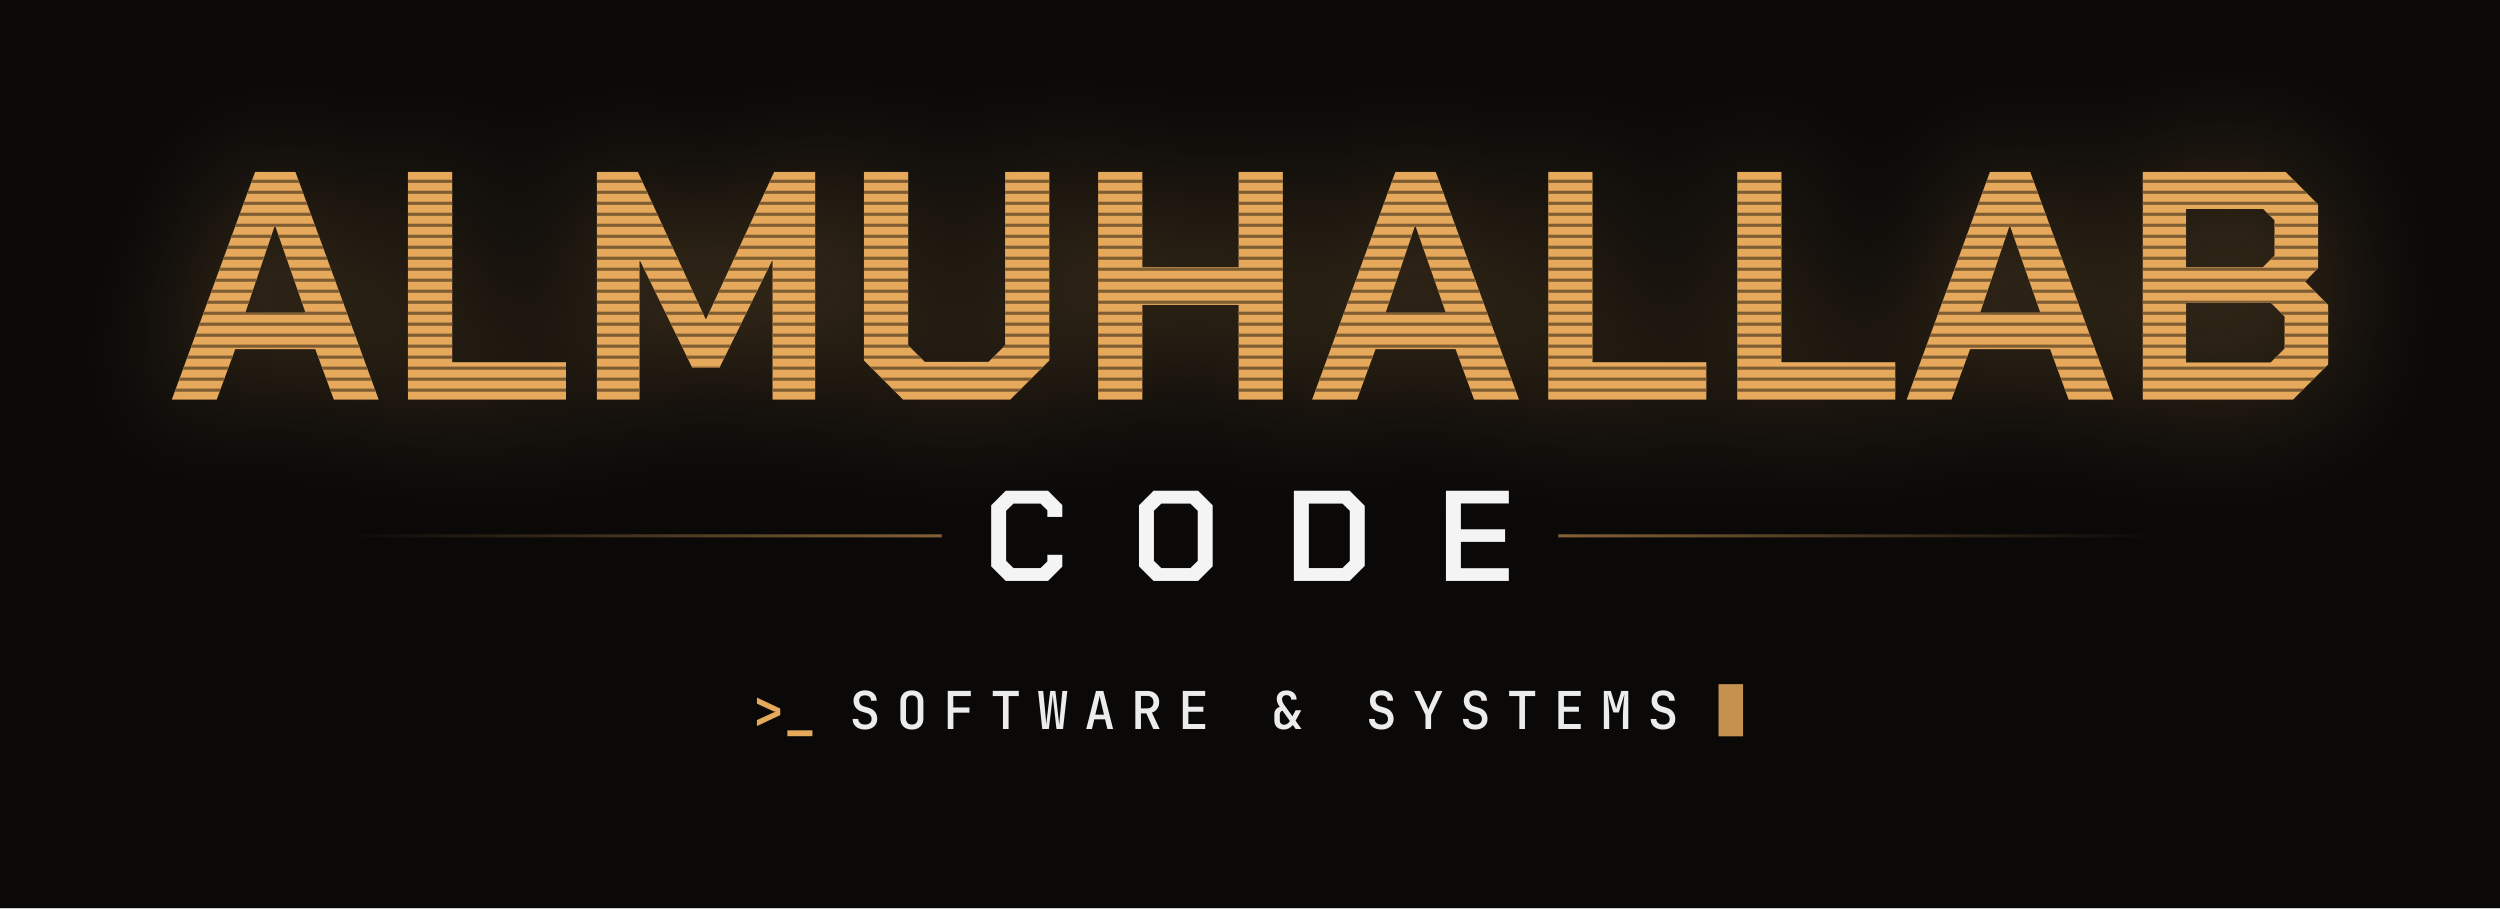
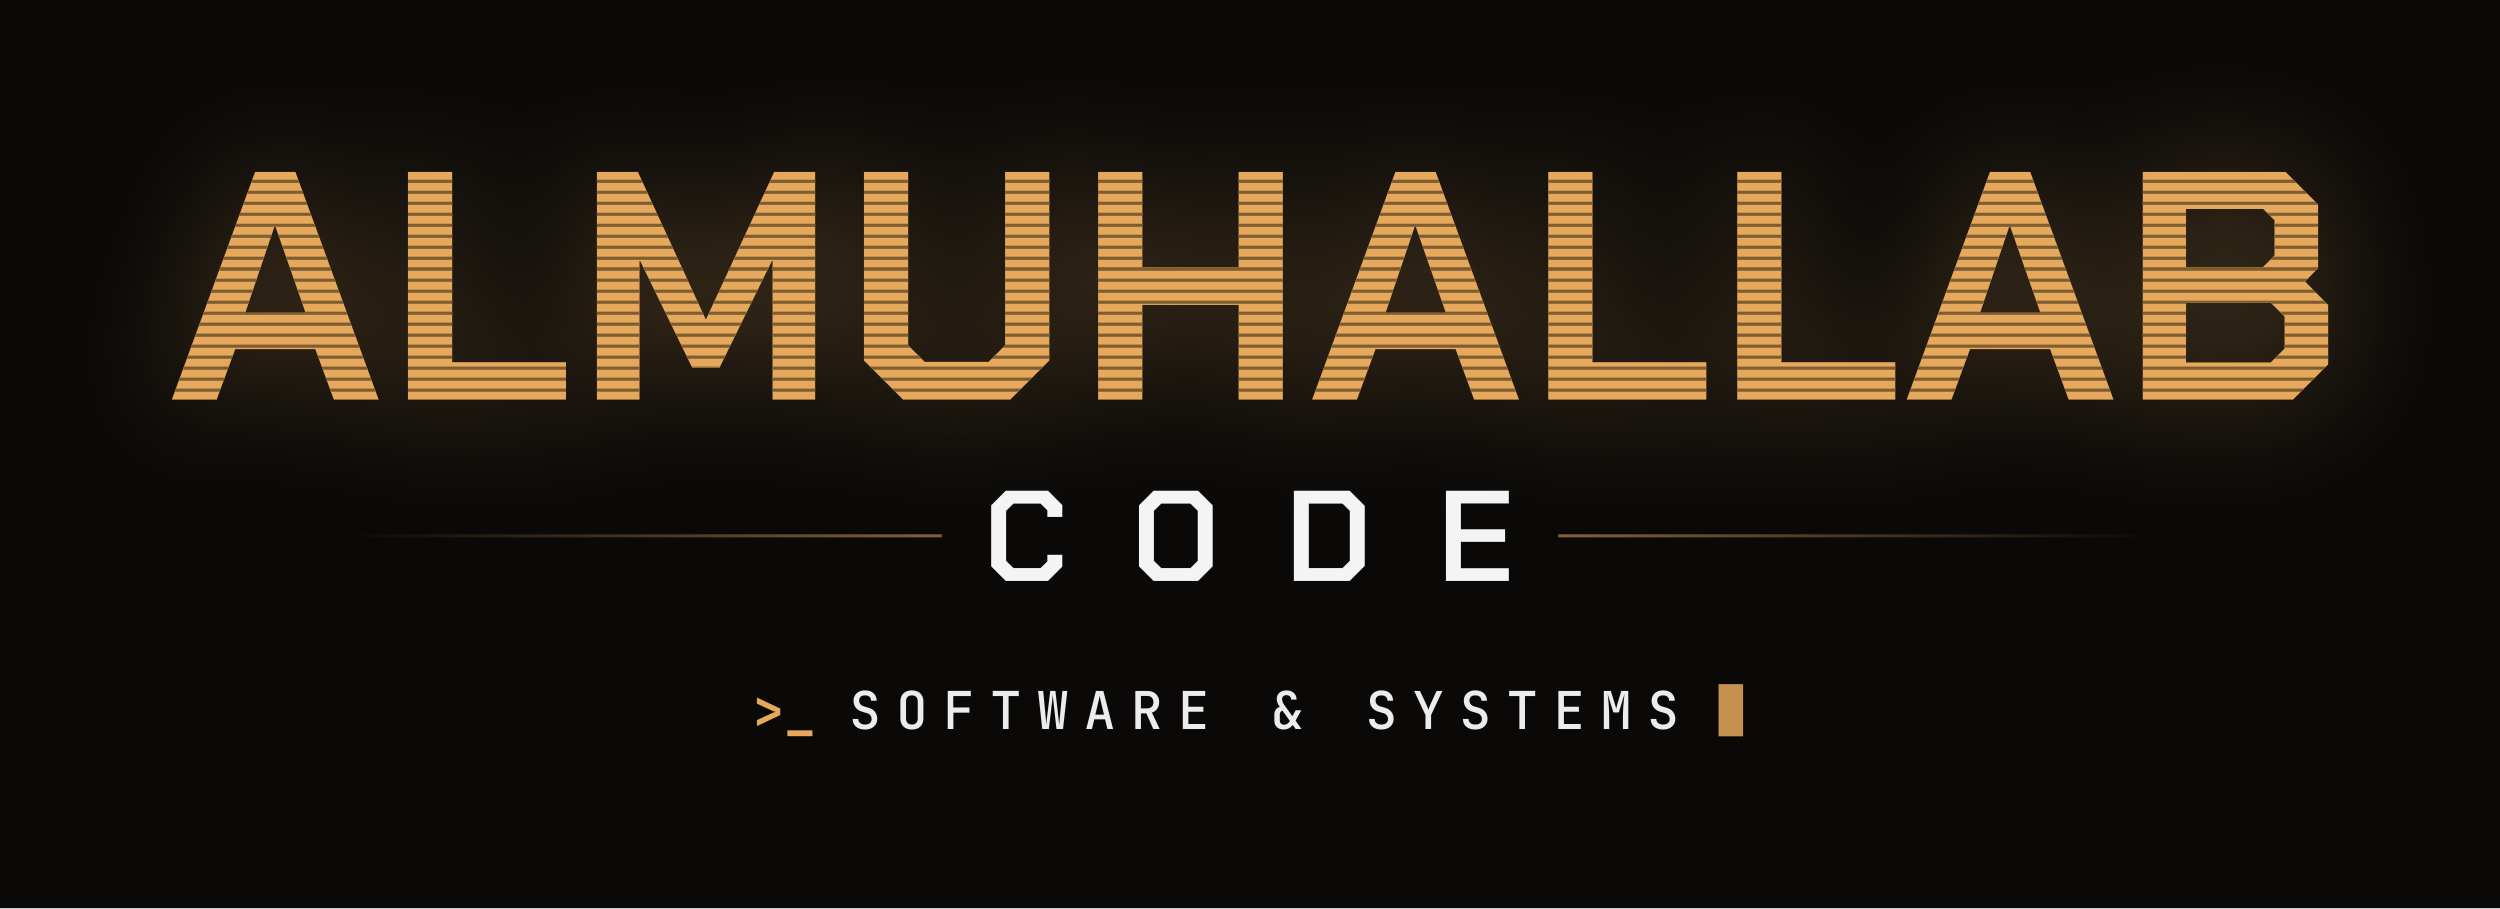
<svg xmlns="http://www.w3.org/2000/svg" viewBox="-814.78 -260.45 1629.56 591.99" width="4096" height="1488" role="img" aria-label="Almuhallab Code">
  <defs>
-     <clipPath id="letters-0">
+     <clipPath id="almuhallab-code-logo-dark-letters-0">
      <path d="M-648.51 -148.4H-622.22L-567.95 0H-597.2L-609.29 -32.86H-661.44L-673.52 0H-702.78ZM-615.65 -56.6 -635.36 -113H-635.79L-654.87 -56.6ZM-548.87 -148.4H-520.04V-24.38H-445.84V0H-548.87ZM-425.7 -148.4H-398.98L-354.89 -52.58H-354.46L-310.16 -148.4H-283.44V0H-311.22V-90.31H-311.64L-345.77 -20.78H-363.58L-397.5 -90.31H-397.92V0H-425.7ZM-251.64 -25.44V-148.4H-222.81V-35.4L-212 -24.59H-170.45L-159.64 -35.4V-148.4H-130.8V-25.44L-156.24 0H-226.2ZM-99 -148.4H-70.17V-86.28H-7.42V-148.4H21.41V0H-7.42V-61.69H-70.17V0H-99ZM94.76 -148.4H121.05L175.32 0H146.07L133.98 -32.86H81.83L69.75 0H40.49ZM127.62 -56.6 107.91 -113H107.48L88.4 -56.6ZM194.4 -148.4H223.24V-24.38H297.44V0H194.4ZM317.58 -148.4H346.41V-24.38H420.61V0H317.58ZM482.3 -148.4H508.59L562.86 0H533.6L521.52 -32.86H469.37L457.28 0H428.03ZM515.16 -56.6 495.44 -113H495.02L475.94 -56.6ZM581.94 -148.4H675.01L696.21 -127.2V-85.65L687.73 -76.96L702.78 -61.69V-22.9L679.88 0H581.94ZM660.17 -86.28 667.8 -93.92V-116.81L660.38 -124.23H610.14V-86.28ZM665.26 -24.17 674.37 -33.28V-54.06L665.26 -63.18H610.14V-24.17Z" />
    </clipPath>
-     <linearGradient id="fade-l" x1="0" x2="1" y1="0" y2="0">
+     <linearGradient id="almuhallab-code-logo-dark-fade-l" x1="0" x2="1" y1="0" y2="0">
      <stop offset="0" stop-color="#E6A95C" stop-opacity="0" />
      <stop offset="1" stop-color="#E6A95C" stop-opacity="0.55" />
    </linearGradient>
-     <linearGradient id="fade-r" x1="0" x2="1" y1="0" y2="0">
+     <linearGradient id="almuhallab-code-logo-dark-fade-r" x1="0" x2="1" y1="0" y2="0">
      <stop offset="0" stop-color="#E6A95C" stop-opacity="0.55" />
      <stop offset="1" stop-color="#E6A95C" stop-opacity="0" />
    </linearGradient>
-     <filter id="glow" filterUnits="userSpaceOnUse" x="-814.78" y="-260.45" width="1629.56" height="591.99" color-interpolation-filters="sRGB">
+     <filter id="almuhallab-code-logo-dark-glow" filterUnits="userSpaceOnUse" x="-814.78" y="-260.45" width="1629.56" height="591.99" color-interpolation-filters="sRGB">
      <feGaussianBlur in="SourceAlpha" stdDeviation="40" result="blur" />
      <feFlood flood-color="#E6A95C" flood-opacity="0.32" />
      <feComposite in2="blur" operator="in" result="halo" />
      <feMerge>
        <feMergeNode in="halo" />
        <feMergeNode in="SourceGraphic" />
      </feMerge>
    </filter>
  </defs>
  <rect x="-814.78" y="-260.45" width="1629.56" height="591.99" fill="#0a0908" />
-   <g filter="url(#glow)">
+   <g filter="url(#almuhallab-code-logo-dark-glow)">
    <path d="M-648.51 -148.4H-622.22L-567.95 0H-597.2L-609.29 -32.86H-661.44L-673.52 0H-702.78ZM-615.65 -56.6 -635.36 -113H-635.79L-654.87 -56.6ZM-548.87 -148.4H-520.04V-24.38H-445.84V0H-548.87ZM-425.7 -148.4H-398.98L-354.89 -52.58H-354.46L-310.16 -148.4H-283.44V0H-311.22V-90.31H-311.64L-345.77 -20.78H-363.58L-397.5 -90.31H-397.92V0H-425.7ZM-251.64 -25.44V-148.4H-222.81V-35.4L-212 -24.59H-170.45L-159.64 -35.4V-148.4H-130.8V-25.44L-156.24 0H-226.2ZM-99 -148.4H-70.17V-86.28H-7.42V-148.4H21.41V0H-7.42V-61.69H-70.17V0H-99ZM94.76 -148.4H121.05L175.32 0H146.07L133.98 -32.86H81.83L69.75 0H40.49ZM127.62 -56.6 107.91 -113H107.48L88.4 -56.6ZM194.4 -148.4H223.24V-24.38H297.44V0H194.4ZM317.58 -148.4H346.41V-24.38H420.61V0H317.58ZM482.3 -148.4H508.59L562.86 0H533.6L521.52 -32.86H469.37L457.28 0H428.03ZM515.16 -56.6 495.44 -113H495.02L475.94 -56.6ZM581.94 -148.4H675.01L696.21 -127.2V-85.65L687.73 -76.96L702.78 -61.69V-22.9L679.88 0H581.94ZM660.17 -86.28 667.8 -93.92V-116.81L660.38 -124.23H610.14V-86.28ZM665.26 -24.17 674.37 -33.28V-54.06L665.26 -63.18H610.14V-24.17Z" fill="#E6A95C" />
-     <g clip-path="url(#letters-0)" fill="#7f5d33">
+     <g clip-path="url(#almuhallab-code-logo-dark-letters-0)" fill="#7f5d33">
      <rect x="-814.78" y="-143.28" width="1629.56" height="2.05" />
      <rect x="-814.78" y="-136.12" width="1629.56" height="2.05" />
      <rect x="-814.78" y="-128.95" width="1629.56" height="2.05" />
      <rect x="-814.78" y="-121.79" width="1629.56" height="2.05" />
      <rect x="-814.78" y="-114.63" width="1629.56" height="2.05" />
      <rect x="-814.78" y="-107.46" width="1629.56" height="2.05" />
      <rect x="-814.78" y="-100.3" width="1629.56" height="2.05" />
      <rect x="-814.78" y="-93.13" width="1629.56" height="2.05" />
-       <rect x="-814.78" y="-85.97" width="1629.56" height="2.05" />
+       <rect x="-814.78" y="-86.28" width="1629.56" height="2.36" />
      <rect x="-814.78" y="-78.81" width="1629.56" height="2.05" />
      <rect x="-814.78" y="-71.64" width="1629.56" height="2.05" />
      <rect x="-814.78" y="-64.48" width="1629.56" height="2.05" />
      <rect x="-814.78" y="-57.31" width="1629.56" height="2.05" />
      <rect x="-814.78" y="-50.15" width="1629.56" height="2.05" />
      <rect x="-814.78" y="-42.98" width="1629.56" height="2.05" />
      <rect x="-814.78" y="-35.82" width="1629.56" height="2.05" />
      <rect x="-814.78" y="-28.66" width="1629.56" height="2.05" />
      <rect x="-814.78" y="-21.49" width="1629.56" height="2.05" />
      <rect x="-814.78" y="-14.33" width="1629.56" height="2.05" />
      <rect x="-814.78" y="-7.16" width="1629.56" height="2.05" />
    </g>
  </g>
  <path d="M-168.71 108.73V68.92L-159.22 59.42H-131.67L-122.35 68.75V76.48H-132.09V72.19L-136.54 67.82H-154.18L-158.97 72.53V105.12L-154.18 109.82H-136.54L-132.09 105.46V101.17H-122.35V108.9L-131.67 118.22H-159.22ZM-72.37 108.73V68.92L-62.87 59.42H-33.81L-24.32 68.92V108.73L-33.81 118.22H-62.87ZM-38.85 109.82 -34.06 105.12V72.53L-38.85 67.82H-57.83L-62.62 72.53V105.12L-57.83 109.82ZM28.6 59.42H64.97L74.8 69.25V108.4L64.97 118.22H28.6ZM60.27 109.82 65.06 105.12V72.53L60.27 67.82H38.35V109.82ZM127.72 59.42H168.71V67.74H137.47V84.54H166.28V92.77H137.47V109.91H168.71V118.22H127.72Z" fill="#f4f4f4" />
-   <rect x="-590" y="87.82" width="389.09" height="2" fill="url(#fade-l)" />
-   <rect x="200.91" y="87.82" width="389.09" height="2" fill="url(#fade-r)" />
+   <rect x="-590" y="87.82" width="389.09" height="2" fill="url(#almuhallab-code-logo-dark-fade-l)" />
+   <rect x="200.91" y="87.82" width="389.09" height="2" fill="url(#almuhallab-code-logo-dark-fade-r)" />
  <path d="M-321.4 212.84V208.91L-311.54 204.36Q-310.87 204.05 -310.2 203.84Q-309.53 203.63 -309.16 203.56Q-309.55 203.5 -310.23 203.29Q-310.9 203.09 -311.54 202.79L-321.4 198.22V194.23L-306.19 201.4V205.65ZM-301.56 219.43V215.59H-285.24V219.43Z" fill="#E6A95C" />
  <path d="M-250.9 215.08Q-253.4 215.08 -255.21 214.24Q-257.01 213.4 -258 211.85Q-258.98 210.3 -259 208.17H-255.33Q-255.33 209.86 -254.15 210.84Q-252.96 211.82 -250.87 211.82Q-248.89 211.82 -247.78 210.87Q-246.66 209.92 -246.66 208.23Q-246.66 206.86 -247.42 205.84Q-248.19 204.82 -249.6 204.43L-252.71 203.52Q-255.45 202.74 -256.94 200.85Q-258.42 198.96 -258.42 196.35Q-258.42 194.29 -257.49 192.77Q-256.56 191.25 -254.87 190.4Q-253.18 189.55 -250.87 189.55Q-247.45 189.55 -245.4 191.39Q-243.35 193.23 -243.33 196.31H-247Q-247 194.67 -248.02 193.74Q-249.04 192.81 -250.92 192.81Q-252.74 192.81 -253.74 193.67Q-254.75 194.54 -254.75 196.09Q-254.75 197.49 -253.99 198.51Q-253.23 199.52 -251.82 199.94L-248.64 200.88Q-245.91 201.65 -244.45 203.55Q-242.99 205.44 -242.99 208.11Q-242.99 210.19 -243.98 211.76Q-244.96 213.34 -246.74 214.21Q-248.52 215.08 -250.9 215.08ZM-220.4 215.08Q-222.71 215.08 -224.39 214.2Q-226.07 213.33 -226.98 211.69Q-227.89 210.05 -227.89 207.83V196.82Q-227.89 194.57 -226.98 192.95Q-226.07 191.33 -224.39 190.45Q-222.71 189.58 -220.4 189.58Q-218.07 189.58 -216.39 190.45Q-214.72 191.33 -213.81 192.95Q-212.9 194.57 -212.9 196.79V207.83Q-212.9 210.05 -213.81 211.69Q-214.72 213.33 -216.39 214.2Q-218.07 215.08 -220.4 215.08ZM-220.4 211.82Q-218.53 211.82 -217.55 210.79Q-216.57 209.75 -216.57 207.83V196.82Q-216.57 194.89 -217.55 193.86Q-218.52 192.83 -220.4 192.83Q-222.25 192.83 -223.23 193.86Q-224.22 194.89 -224.22 196.82V207.83Q-224.22 209.75 -223.23 210.79Q-222.24 211.82 -220.4 211.82ZM-197.02 214.74V189.89H-181.99V193.27H-193.42V200.71H-182.88V204.09H-193.35V214.74ZM-161.03 214.74V193.27H-167.68V189.89H-150.71V193.27H-157.36V214.74ZM-135.41 214.74 -138.1 189.92H-134.8L-133.11 207.75Q-133.05 208.41 -133 209.23Q-132.94 210.05 -132.89 210.83Q-132.84 211.61 -132.84 212.17Q-132.77 211.61 -132.71 210.83Q-132.65 210.05 -132.56 209.23Q-132.47 208.41 -132.38 207.75L-130.21 189.92H-126.84L-124.83 207.75Q-124.74 208.41 -124.66 209.23Q-124.57 210.05 -124.48 210.83Q-124.38 211.61 -124.34 212.17Q-124.3 211.61 -124.26 210.83Q-124.21 210.05 -124.14 209.23Q-124.07 208.41 -124.01 207.75L-122.31 189.92H-119.09L-121.88 214.74H-126.16L-128.14 196.7Q-128.21 195.98 -128.29 195.17Q-128.37 194.37 -128.44 193.61Q-128.5 192.85 -128.55 192.33Q-128.58 192.85 -128.66 193.61Q-128.74 194.37 -128.81 195.17Q-128.88 195.98 -128.97 196.7L-131.12 214.74ZM-106.75 214.74 -100.4 189.92H-95.59L-89.24 214.74H-92.97L-94.47 208.44H-101.5L-103 214.74ZM-100.82 205.4H-95.18L-96.87 198.25Q-97.33 196.34 -97.62 194.94Q-97.91 193.53 -98 193.01Q-98.08 193.53 -98.36 194.93Q-98.65 196.33 -99.11 198.22ZM-74.74 214.74V189.92H-66.97Q-64.62 189.92 -62.88 190.82Q-61.13 191.73 -60.17 193.36Q-59.2 194.99 -59.2 197.18Q-59.2 199.66 -60.47 201.5Q-61.74 203.33 -63.91 204.06L-58.86 214.74H-63.05L-67.58 204.54H-71.08V214.74ZM-71.08 201.29H-66.97Q-65.12 201.29 -64.03 200.19Q-62.95 199.09 -62.95 197.25Q-62.95 195.37 -64.03 194.27Q-65.12 193.17 -66.97 193.17H-71.08ZM-43.8 214.74V189.92H-29.21V193.17H-40.18V200.22H-30.4V203.46H-40.18V211.48H-29.21V214.74ZM22.08 215.08Q19.14 215.08 17.5 213.48Q15.86 211.88 15.86 209.06V205.37Q15.86 203.32 16.9 201.97Q17.94 200.63 19.86 200.2L19.52 200.5Q18.47 199.05 17.95 197.75Q17.43 196.44 17.43 195.15Q17.43 193.47 18.22 192.22Q19.02 190.96 20.44 190.27Q21.86 189.58 23.76 189.58Q25.77 189.58 27.25 190.32Q28.73 191.07 29.54 192.4Q30.35 193.74 30.35 195.58H26.83Q26.83 194.68 26.46 194.02Q26.08 193.36 25.4 193.01Q24.71 192.66 23.76 192.66Q22.9 192.66 22.25 192.99Q21.6 193.32 21.25 193.91Q20.9 194.51 20.9 195.35Q20.9 196.19 21.29 197.17Q21.69 198.15 22.37 199.1L27.64 206.43L29.77 202.5H33.43L29.7 209.32L33.59 214.74H29.78L27.91 212.15Q25.46 215.08 22.08 215.08ZM22.34 211.95Q23.4 211.95 24.36 211.3Q25.32 210.65 26 209.51L21.17 202.8Q20.3 203.02 19.87 203.67Q19.43 204.33 19.43 205.37V209.06Q19.43 210.43 20.2 211.19Q20.97 211.95 22.34 211.95ZM85.7 215.08Q83.2 215.08 81.39 214.24Q79.59 213.4 78.6 211.85Q77.62 210.3 77.6 208.17H81.27Q81.27 209.86 82.45 210.84Q83.64 211.82 85.73 211.82Q87.71 211.82 88.82 210.87Q89.94 209.92 89.94 208.23Q89.94 206.86 89.18 205.84Q88.41 204.82 87 204.43L83.89 203.52Q81.15 202.74 79.66 200.85Q78.18 198.96 78.18 196.35Q78.18 194.29 79.11 192.77Q80.04 191.25 81.73 190.4Q83.42 189.55 85.73 189.55Q89.15 189.55 91.2 191.39Q93.25 193.23 93.27 196.31H89.6Q89.6 194.67 88.58 193.74Q87.56 192.81 85.68 192.81Q83.86 192.81 82.86 193.67Q81.85 194.54 81.85 196.09Q81.85 197.49 82.61 198.51Q83.37 199.52 84.78 199.94L87.96 200.88Q90.69 201.65 92.15 203.55Q93.61 205.44 93.61 208.11Q93.61 210.19 92.62 211.76Q91.64 213.34 89.86 214.21Q88.08 215.08 85.7 215.08ZM114.37 214.74V205.59L106.99 189.92H110.8L115.19 199.3Q115.62 200.23 115.9 201.03Q116.17 201.82 116.26 202.24Q116.36 201.82 116.63 201.03Q116.91 200.23 117.33 199.3L121.61 189.92H125.42L118.04 205.59V214.74ZM146.9 215.08Q144.4 215.08 142.59 214.24Q140.79 213.4 139.8 211.85Q138.82 210.3 138.8 208.17H142.47Q142.47 209.86 143.65 210.84Q144.84 211.82 146.93 211.82Q148.91 211.82 150.02 210.87Q151.14 209.92 151.14 208.23Q151.14 206.86 150.38 205.84Q149.61 204.82 148.2 204.43L145.09 203.52Q142.35 202.74 140.86 200.85Q139.38 198.96 139.38 196.35Q139.38 194.29 140.31 192.77Q141.24 191.25 142.93 190.4Q144.62 189.55 146.93 189.55Q150.35 189.55 152.4 191.39Q154.45 193.23 154.47 196.31H150.8Q150.8 194.67 149.78 193.74Q148.76 192.81 146.88 192.81Q145.06 192.81 144.06 193.67Q143.05 194.54 143.05 196.09Q143.05 197.49 143.81 198.51Q144.57 199.52 145.98 199.94L149.16 200.88Q151.89 201.65 153.35 203.55Q154.81 205.44 154.81 208.11Q154.81 210.19 153.82 211.76Q152.84 213.34 151.06 214.21Q149.28 215.08 146.9 215.08ZM175.57 214.74V193.27H168.92V189.89H185.89V193.27H179.24V214.74ZM201 214.74V189.92H215.59V193.17H204.62V200.22H214.4V203.46H204.62V211.48H215.59V214.74ZM230.64 214.74V189.92H235.17L237.67 197.88Q238.04 199.01 238.31 200.03Q238.58 201.06 238.69 201.57Q238.81 201.06 239.06 200.03Q239.31 199.01 239.65 197.86L242.03 189.92H246.57V214.74H243.08V206.39Q243.08 204.78 243.17 202.83Q243.27 200.88 243.43 198.88Q243.59 196.87 243.77 195.06Q243.95 193.25 244.09 191.9L240.42 203.96H236.87L233.14 191.9Q233.31 193.21 233.48 194.96Q233.65 196.71 233.79 198.69Q233.93 200.66 234.03 202.65Q234.13 204.64 234.13 206.39V214.74ZM269.3 215.08Q266.8 215.08 264.99 214.24Q263.19 213.4 262.2 211.85Q261.22 210.3 261.2 208.17H264.87Q264.87 209.86 266.05 210.84Q267.24 211.82 269.33 211.82Q271.31 211.82 272.42 210.87Q273.54 209.92 273.54 208.23Q273.54 206.86 272.78 205.84Q272.01 204.82 270.6 204.43L267.49 203.52Q264.75 202.74 263.26 200.85Q261.78 198.96 261.78 196.35Q261.78 194.29 262.71 192.77Q263.64 191.25 265.33 190.4Q267.02 189.55 269.33 189.55Q272.75 189.55 274.8 191.39Q276.85 193.23 276.87 196.31H273.2Q273.2 194.67 272.18 193.74Q271.16 192.81 269.28 192.81Q267.46 192.81 266.46 193.67Q265.45 194.54 265.45 196.09Q265.45 197.49 266.21 198.51Q266.97 199.52 268.38 199.94L271.56 200.88Q274.29 201.65 275.75 203.55Q277.21 205.44 277.21 208.11Q277.21 210.19 276.22 211.76Q275.24 213.34 273.46 214.21Q271.68 215.08 269.3 215.08Z" fill="#ececec" />
  <rect x="305.4" y="185.5" width="16" height="34" fill="#E6A95C" fill-opacity="0.85" />
</svg>
